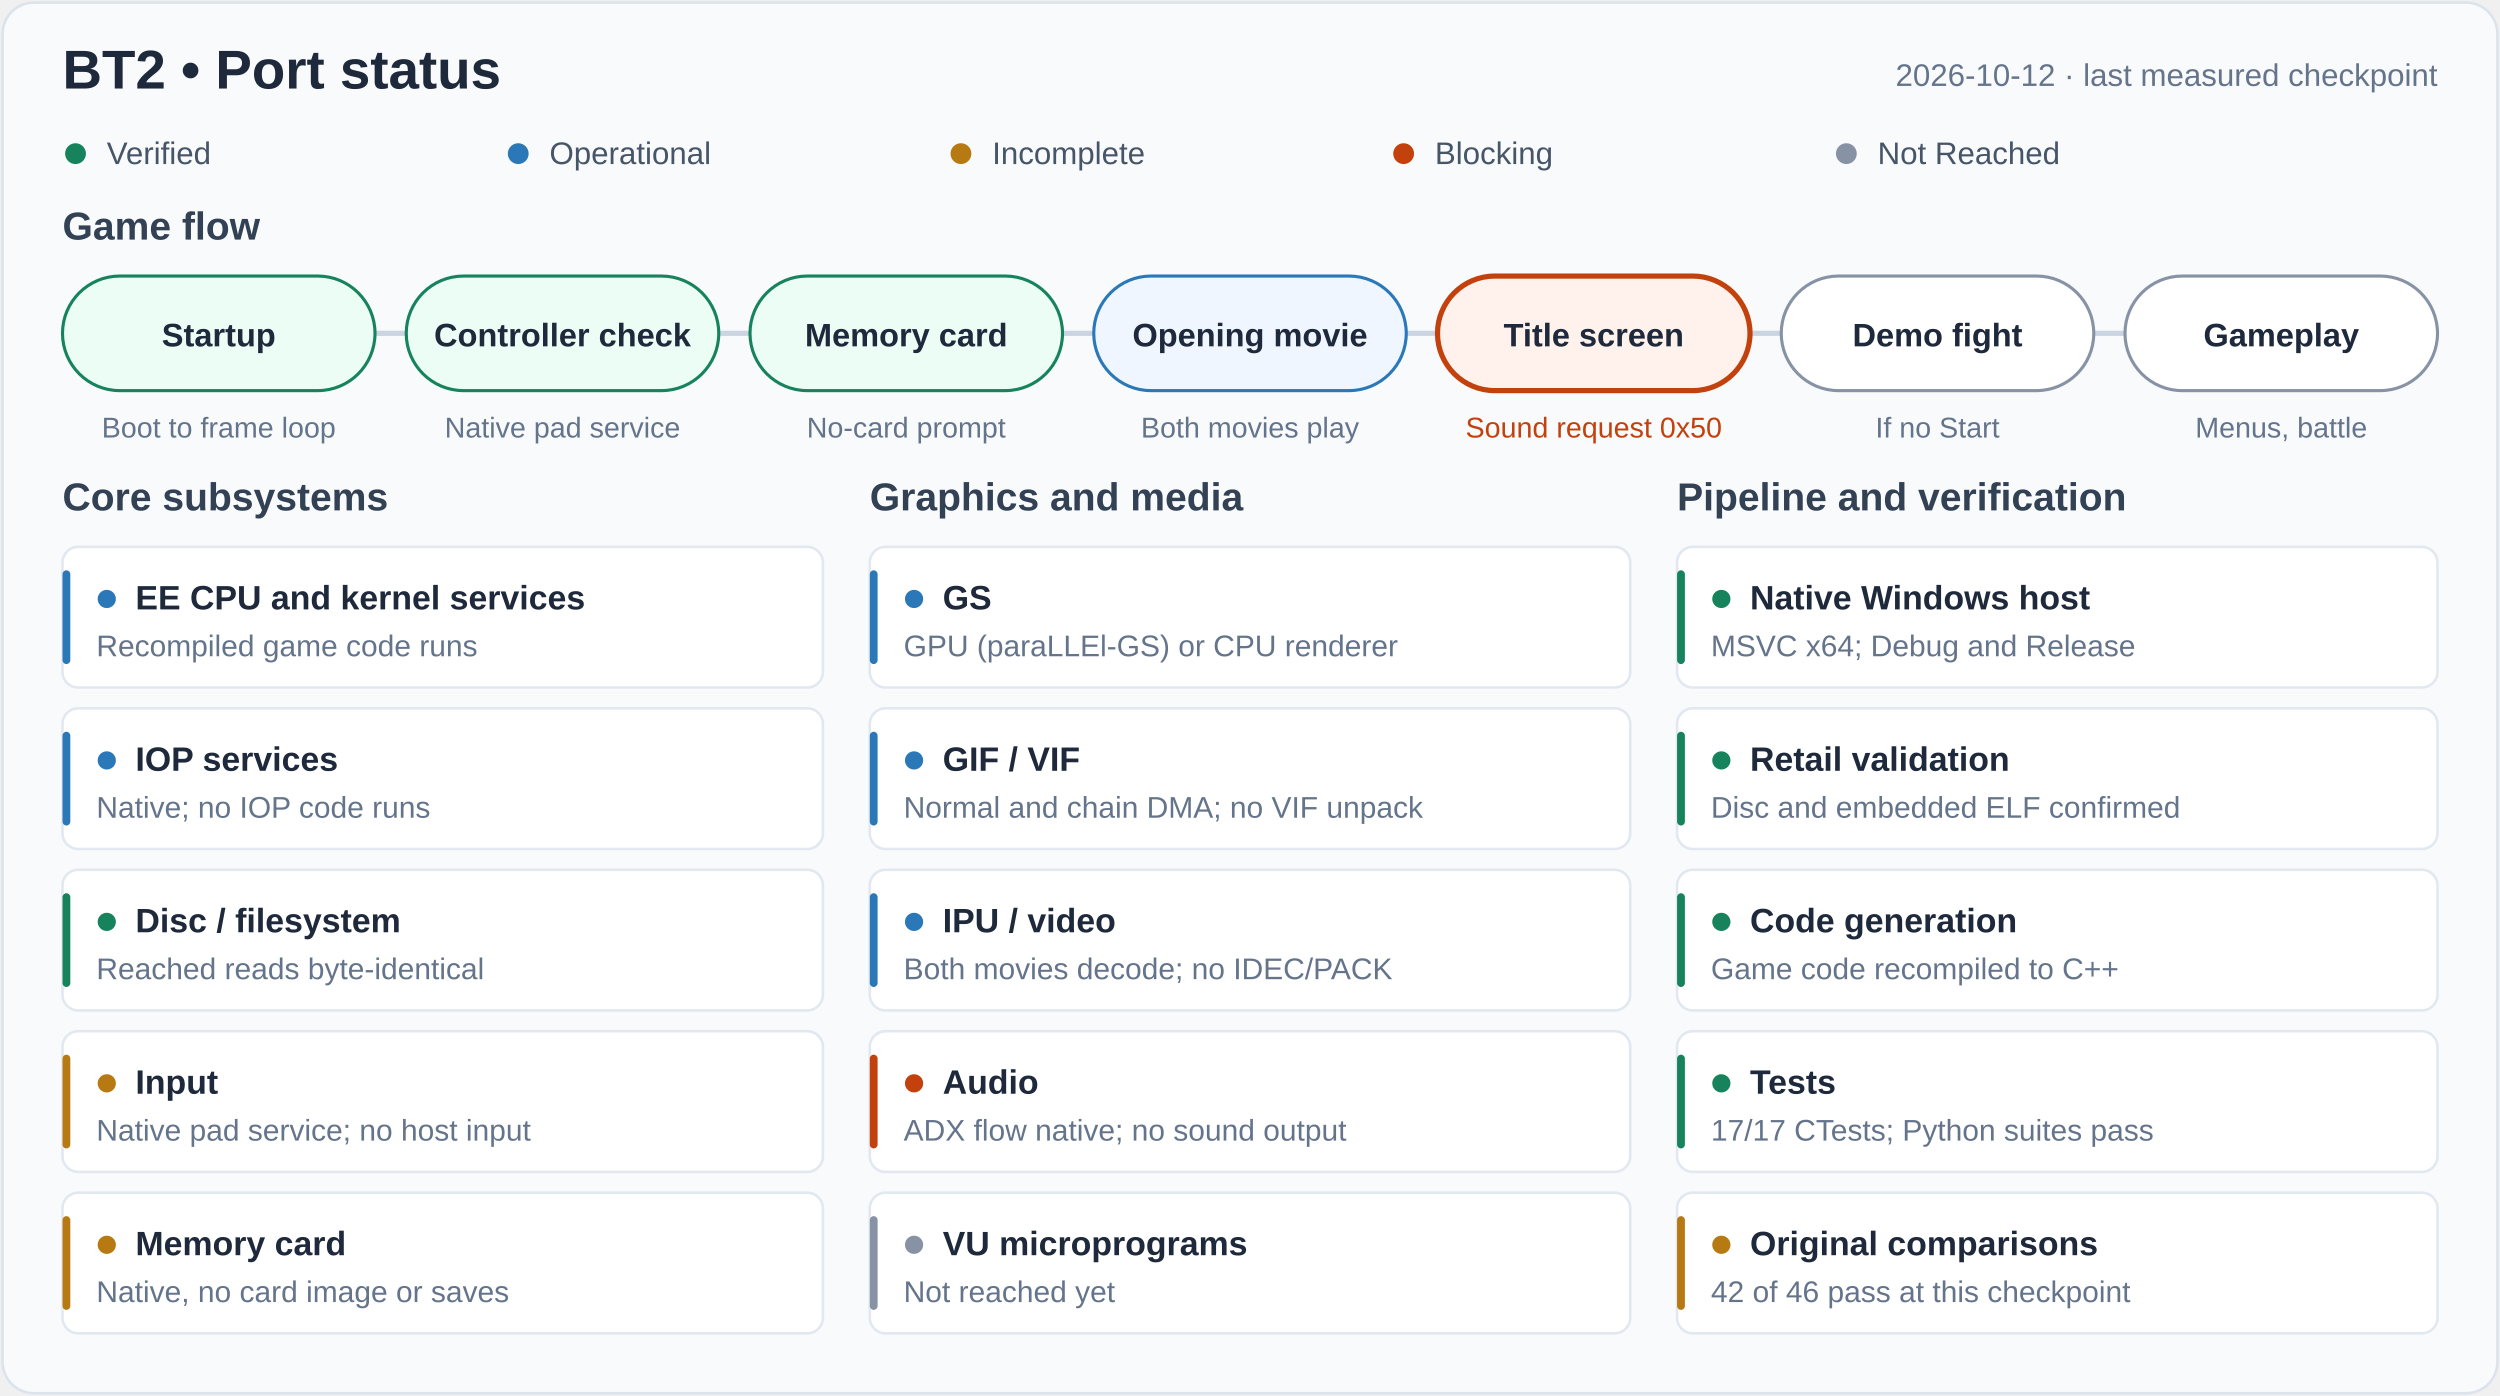
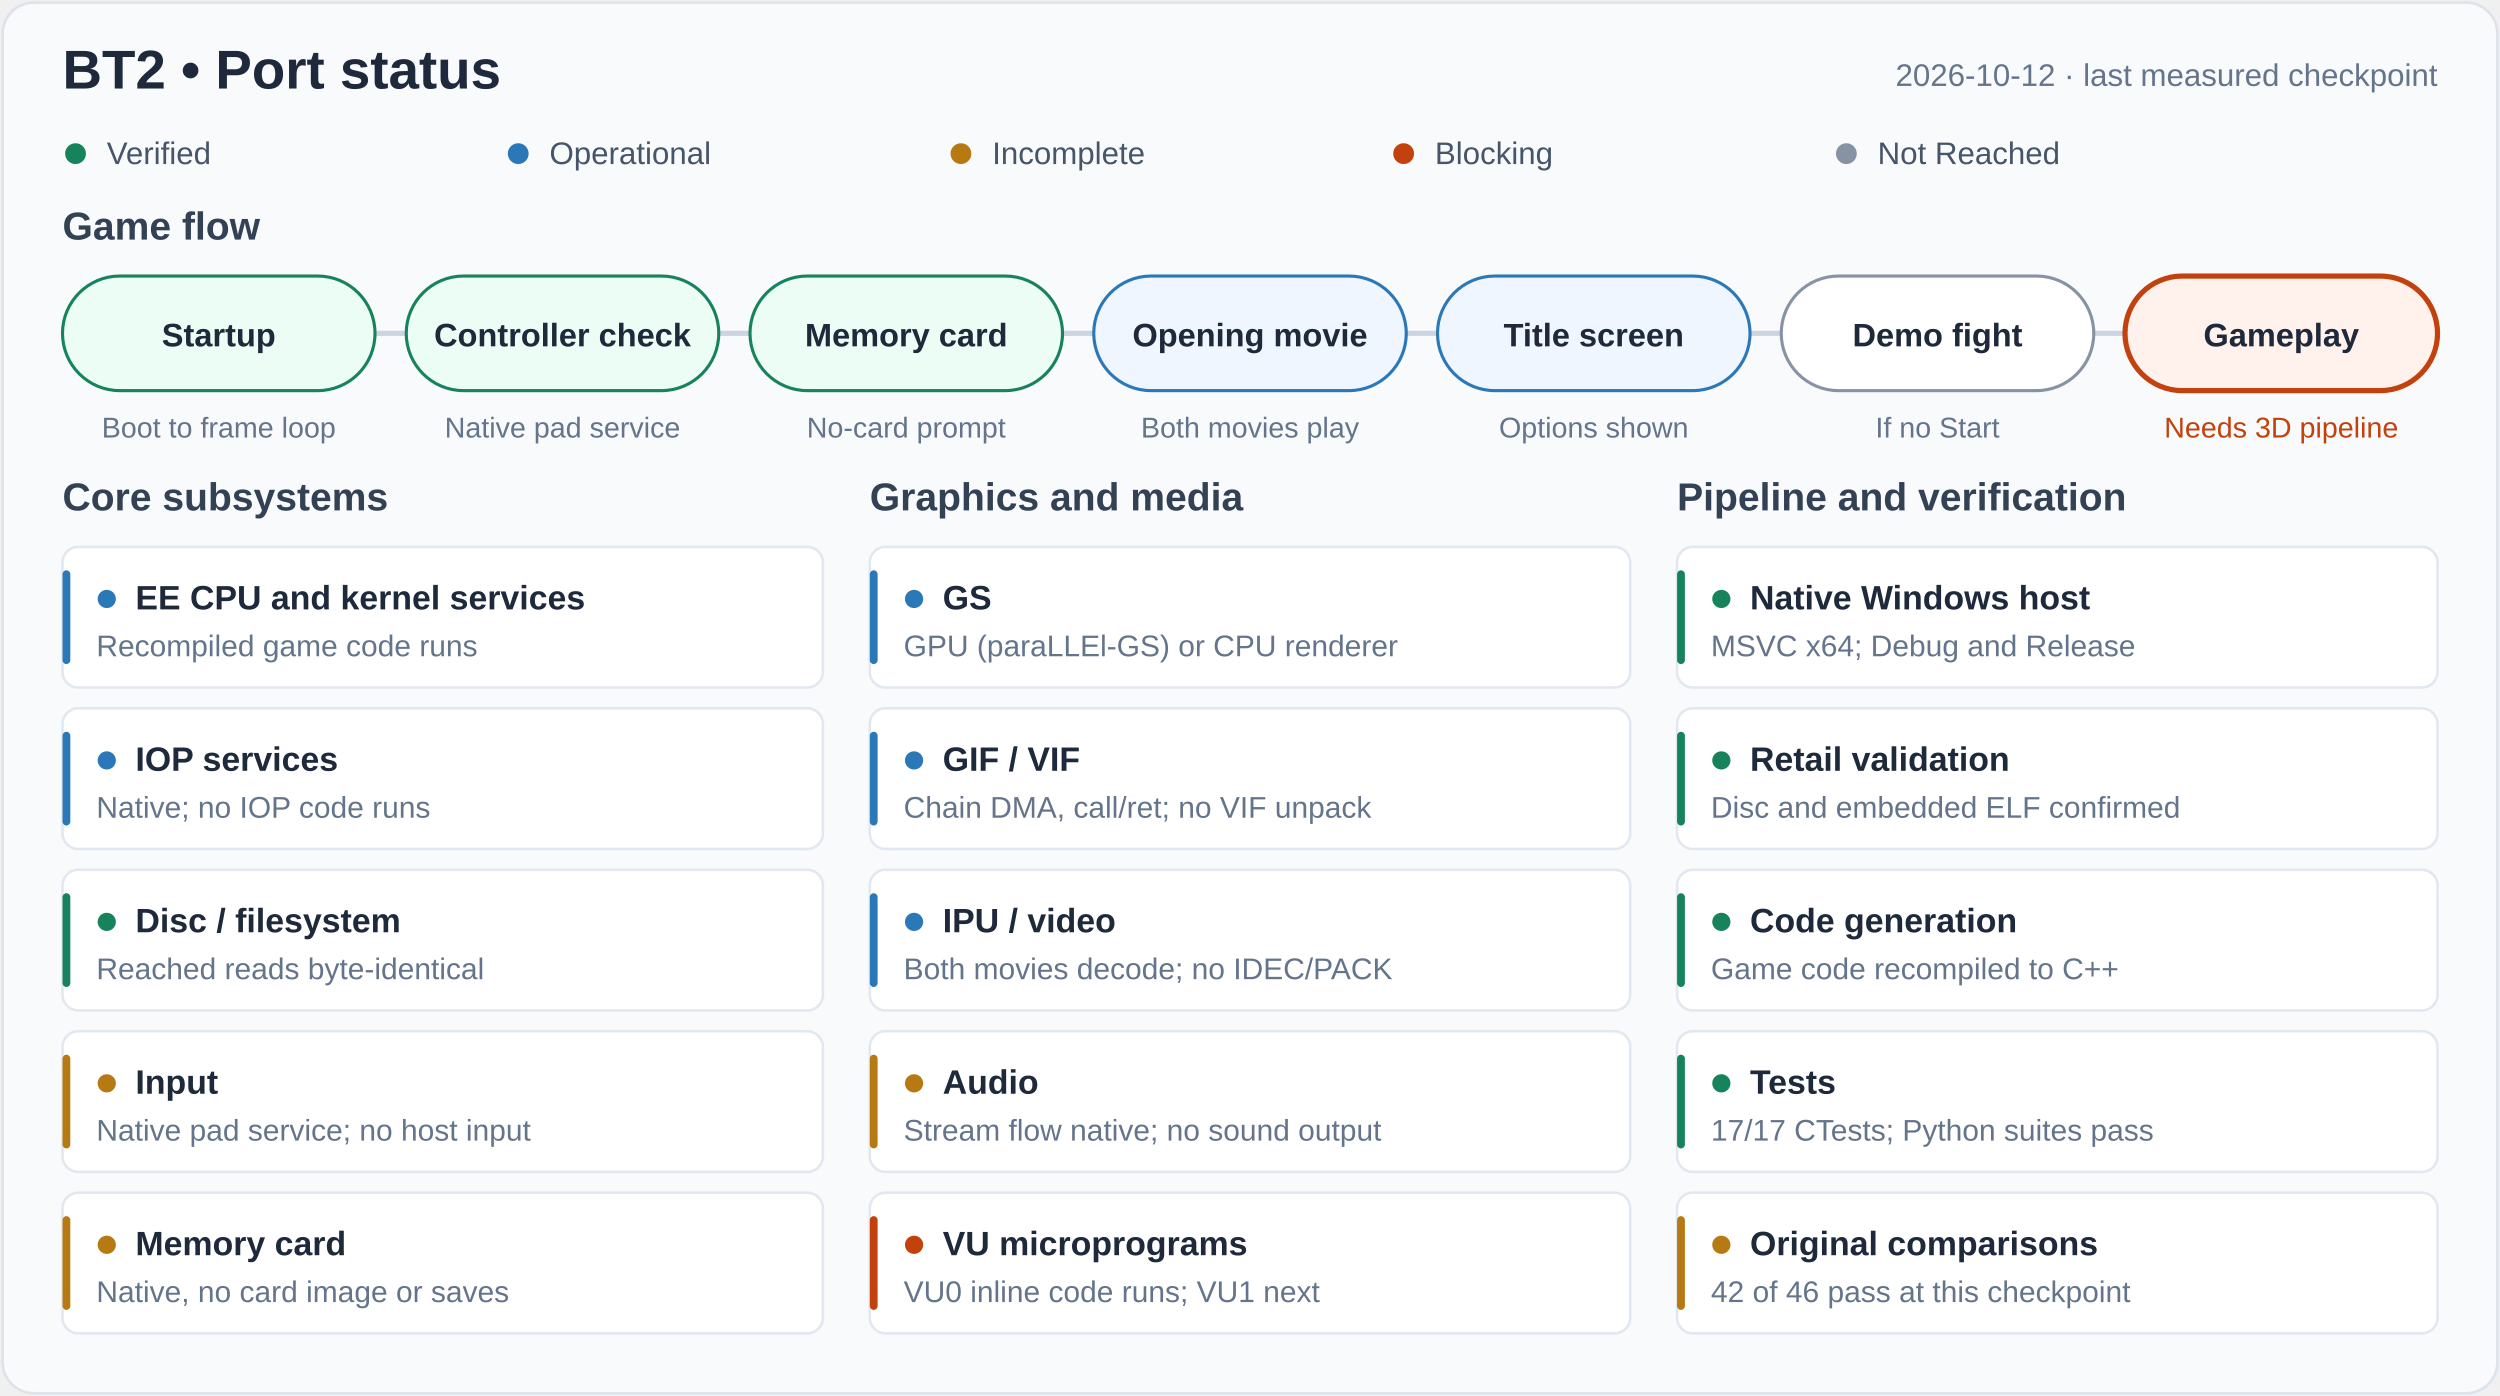
<svg xmlns="http://www.w3.org/2000/svg" width="960" height="536" viewBox="0 0 960 536" role="img" aria-labelledby="title desc">
  <rect x="1" y="1" width="958" height="534" rx="12" fill="#f8fafc" stroke="#dce3eb" />
  <g font-family="Segoe UI,Arial,sans-serif">
    <text x="24" y="34" font-size="21" font-weight="600" fill="#1e293b">BT2 • Port status</text>
    <text x="936" y="33" text-anchor="end" font-size="12" fill="#64748b">2026-10-12 · last measured checkpoint</text>
    <circle cx="29" cy="59" r="4" fill="#16835d" />
    <text x="41" y="63" font-size="12" fill="#475569">Verified</text>
    <circle cx="199" cy="59" r="4" fill="#2b78b8" />
    <text x="211" y="63" font-size="12" fill="#475569">Operational</text>
    <circle cx="369" cy="59" r="4" fill="#b77912" />
    <text x="381" y="63" font-size="12" fill="#475569">Incomplete</text>
    <circle cx="539" cy="59" r="4" fill="#c2410c" />
    <text x="551" y="63" font-size="12" fill="#475569">Blocking</text>
    <circle cx="709" cy="59" r="4" fill="#8793a5" />
    <text x="721" y="63" font-size="12" fill="#475569">Not Reached</text>
    <text x="24" y="92" font-size="15" font-weight="600" fill="#334155">Game flow</text>
    <line x1="84.0" y1="128" x2="876.0" y2="128" stroke="#cbd5e1" stroke-width="2" />
    <g>
      <rect x="24.0" y="106" width="120.0" height="44" rx="22" fill="#ecfdf5" stroke="#16835d" stroke-width="1.2" />
      <text x="84.0" y="133" text-anchor="middle" font-size="12.5" font-weight="600" fill="#1e293b">Startup</text>
      <text x="84.0" y="168" text-anchor="middle" font-size="11" fill="#64748b">Boot to frame loop</text>
    </g>
    <g>
      <rect x="156.0" y="106" width="120.0" height="44" rx="22" fill="#ecfdf5" stroke="#16835d" stroke-width="1.2" />
      <text x="216.0" y="133" text-anchor="middle" font-size="12.5" font-weight="600" fill="#1e293b">Controller check</text>
      <text x="216.0" y="168" text-anchor="middle" font-size="11" fill="#64748b">Native pad service</text>
    </g>
    <g>
      <rect x="288.0" y="106" width="120.0" height="44" rx="22" fill="#ecfdf5" stroke="#16835d" stroke-width="1.2" />
      <text x="348.0" y="133" text-anchor="middle" font-size="12.5" font-weight="600" fill="#1e293b">Memory card</text>
      <text x="348.0" y="168" text-anchor="middle" font-size="11" fill="#64748b">No-card prompt</text>
    </g>
    <g>
      <rect x="420.0" y="106" width="120.0" height="44" rx="22" fill="#eff6ff" stroke="#2b78b8" stroke-width="1.2" />
      <text x="480.0" y="133" text-anchor="middle" font-size="12.5" font-weight="600" fill="#1e293b">Opening movie</text>
      <text x="480.0" y="168" text-anchor="middle" font-size="11" fill="#64748b">Both movies play</text>
    </g>
    <g>
-       <rect x="552.0" y="106" width="120.0" height="44" rx="22" fill="#fff1eb" stroke="#c2410c" stroke-width="2" />
+       <rect x="552.0" y="106" width="120.0" height="44" rx="22" fill="#eff6ff" stroke="#2b78b8" stroke-width="1.2" />
      <text x="612.0" y="133" text-anchor="middle" font-size="12.5" font-weight="600" fill="#1e293b">Title screen</text>
-       <text x="612.0" y="168" text-anchor="middle" font-size="11" fill="#c2410c">Sound request 0x50</text>
+       <text x="612.0" y="168" text-anchor="middle" font-size="11" fill="#64748b">Options shown</text>
    </g>
    <g>
      <rect x="684.0" y="106" width="120.0" height="44" rx="22" fill="#fff" stroke="#8793a5" stroke-width="1.2" />
      <text x="744.0" y="133" text-anchor="middle" font-size="12.5" font-weight="600" fill="#1e293b">Demo fight</text>
      <text x="744.0" y="168" text-anchor="middle" font-size="11" fill="#64748b">If no Start</text>
    </g>
    <g>
-       <rect x="816.0" y="106" width="120.0" height="44" rx="22" fill="#fff" stroke="#8793a5" stroke-width="1.2" />
+       <rect x="816.0" y="106" width="120.0" height="44" rx="22" fill="#fff1eb" stroke="#c2410c" stroke-width="2" />
      <text x="876.0" y="133" text-anchor="middle" font-size="12.5" font-weight="600" fill="#1e293b">Gameplay</text>
-       <text x="876.0" y="168" text-anchor="middle" font-size="11" fill="#64748b">Menus, battle</text>
+       <text x="876.0" y="168" text-anchor="middle" font-size="11" fill="#c2410c">Needs 3D pipeline</text>
    </g>
    <text x="24" y="196" font-size="15" font-weight="600" fill="#334155">Core subsystems</text>
    <g>
      <rect x="24" y="210" width="292" height="54" rx="6" fill="#fff" stroke="#e2e8f0" />
      <rect x="24" y="219" width="3" height="36" rx="1.5" fill="#2b78b8" />
      <circle cx="41" cy="230" r="3.5" fill="#2b78b8" />
      <text x="52" y="234" font-size="13" font-weight="600" fill="#1e293b">EE CPU and kernel services</text>
      <text x="37" y="252" font-size="11.5" fill="#64748b">Recompiled game code runs</text>
    </g>
    <g>
      <rect x="24" y="272" width="292" height="54" rx="6" fill="#fff" stroke="#e2e8f0" />
      <rect x="24" y="281" width="3" height="36" rx="1.5" fill="#2b78b8" />
      <circle cx="41" cy="292" r="3.5" fill="#2b78b8" />
      <text x="52" y="296" font-size="13" font-weight="600" fill="#1e293b">IOP services</text>
      <text x="37" y="314" font-size="11.5" fill="#64748b">Native; no IOP code runs</text>
    </g>
    <g>
      <rect x="24" y="334" width="292" height="54" rx="6" fill="#fff" stroke="#e2e8f0" />
      <rect x="24" y="343" width="3" height="36" rx="1.5" fill="#16835d" />
      <circle cx="41" cy="354" r="3.5" fill="#16835d" />
      <text x="52" y="358" font-size="13" font-weight="600" fill="#1e293b">Disc / filesystem</text>
      <text x="37" y="376" font-size="11.5" fill="#64748b">Reached reads byte-identical</text>
    </g>
    <g>
      <rect x="24" y="396" width="292" height="54" rx="6" fill="#fff" stroke="#e2e8f0" />
      <rect x="24" y="405" width="3" height="36" rx="1.5" fill="#b77912" />
      <circle cx="41" cy="416" r="3.5" fill="#b77912" />
      <text x="52" y="420" font-size="13" font-weight="600" fill="#1e293b">Input</text>
      <text x="37" y="438" font-size="11.5" fill="#64748b">Native pad service; no host input</text>
    </g>
    <g>
      <rect x="24" y="458" width="292" height="54" rx="6" fill="#fff" stroke="#e2e8f0" />
      <rect x="24" y="467" width="3" height="36" rx="1.5" fill="#b77912" />
      <circle cx="41" cy="478" r="3.5" fill="#b77912" />
      <text x="52" y="482" font-size="13" font-weight="600" fill="#1e293b">Memory card</text>
      <text x="37" y="500" font-size="11.5" fill="#64748b">Native, no card image or saves</text>
    </g>
    <text x="334" y="196" font-size="15" font-weight="600" fill="#334155">Graphics and media</text>
    <g>
      <rect x="334" y="210" width="292" height="54" rx="6" fill="#fff" stroke="#e2e8f0" />
      <rect x="334" y="219" width="3" height="36" rx="1.5" fill="#2b78b8" />
      <circle cx="351" cy="230" r="3.5" fill="#2b78b8" />
      <text x="362" y="234" font-size="13" font-weight="600" fill="#1e293b">GS</text>
      <text x="347" y="252" font-size="11.5" fill="#64748b">GPU (paraLLEl-GS) or CPU renderer</text>
    </g>
    <g>
      <rect x="334" y="272" width="292" height="54" rx="6" fill="#fff" stroke="#e2e8f0" />
      <rect x="334" y="281" width="3" height="36" rx="1.5" fill="#2b78b8" />
      <circle cx="351" cy="292" r="3.5" fill="#2b78b8" />
      <text x="362" y="296" font-size="13" font-weight="600" fill="#1e293b">GIF / VIF</text>
-       <text x="347" y="314" font-size="11.5" fill="#64748b">Normal and chain DMA; no VIF unpack</text>
+       <text x="347" y="314" font-size="11.5" fill="#64748b">Chain DMA, call/ret; no VIF unpack</text>
    </g>
    <g>
      <rect x="334" y="334" width="292" height="54" rx="6" fill="#fff" stroke="#e2e8f0" />
      <rect x="334" y="343" width="3" height="36" rx="1.5" fill="#2b78b8" />
      <circle cx="351" cy="354" r="3.5" fill="#2b78b8" />
      <text x="362" y="358" font-size="13" font-weight="600" fill="#1e293b">IPU / video</text>
      <text x="347" y="376" font-size="11.5" fill="#64748b">Both movies decode; no IDEC/PACK</text>
    </g>
    <g>
      <rect x="334" y="396" width="292" height="54" rx="6" fill="#fff" stroke="#e2e8f0" />
-       <rect x="334" y="405" width="3" height="36" rx="1.5" fill="#c2410c" />
-       <circle cx="351" cy="416" r="3.5" fill="#c2410c" />
+       <rect x="334" y="405" width="3" height="36" rx="1.5" fill="#b77912" />
+       <circle cx="351" cy="416" r="3.5" fill="#b77912" />
      <text x="362" y="420" font-size="13" font-weight="600" fill="#1e293b">Audio</text>
-       <text x="347" y="438" font-size="11.5" fill="#64748b">ADX flow native; no sound output</text>
+       <text x="347" y="438" font-size="11.5" fill="#64748b">Stream flow native; no sound output</text>
    </g>
    <g>
      <rect x="334" y="458" width="292" height="54" rx="6" fill="#fff" stroke="#e2e8f0" />
-       <rect x="334" y="467" width="3" height="36" rx="1.5" fill="#8793a5" />
-       <circle cx="351" cy="478" r="3.5" fill="#8793a5" />
+       <rect x="334" y="467" width="3" height="36" rx="1.5" fill="#c2410c" />
+       <circle cx="351" cy="478" r="3.5" fill="#c2410c" />
      <text x="362" y="482" font-size="13" font-weight="600" fill="#1e293b">VU microprograms</text>
-       <text x="347" y="500" font-size="11.5" fill="#64748b">Not reached yet</text>
+       <text x="347" y="500" font-size="11.5" fill="#64748b">VU0 inline code runs; VU1 next</text>
    </g>
    <text x="644" y="196" font-size="15" font-weight="600" fill="#334155">Pipeline and verification</text>
    <g>
      <rect x="644" y="210" width="292" height="54" rx="6" fill="#fff" stroke="#e2e8f0" />
      <rect x="644" y="219" width="3" height="36" rx="1.5" fill="#16835d" />
      <circle cx="661" cy="230" r="3.5" fill="#16835d" />
      <text x="672" y="234" font-size="13" font-weight="600" fill="#1e293b">Native Windows host</text>
      <text x="657" y="252" font-size="11.5" fill="#64748b">MSVC x64; Debug and Release</text>
    </g>
    <g>
      <rect x="644" y="272" width="292" height="54" rx="6" fill="#fff" stroke="#e2e8f0" />
      <rect x="644" y="281" width="3" height="36" rx="1.5" fill="#16835d" />
      <circle cx="661" cy="292" r="3.5" fill="#16835d" />
      <text x="672" y="296" font-size="13" font-weight="600" fill="#1e293b">Retail validation</text>
      <text x="657" y="314" font-size="11.5" fill="#64748b">Disc and embedded ELF confirmed</text>
    </g>
    <g>
      <rect x="644" y="334" width="292" height="54" rx="6" fill="#fff" stroke="#e2e8f0" />
      <rect x="644" y="343" width="3" height="36" rx="1.5" fill="#16835d" />
      <circle cx="661" cy="354" r="3.5" fill="#16835d" />
      <text x="672" y="358" font-size="13" font-weight="600" fill="#1e293b">Code generation</text>
      <text x="657" y="376" font-size="11.5" fill="#64748b">Game code recompiled to C++</text>
    </g>
    <g>
      <rect x="644" y="396" width="292" height="54" rx="6" fill="#fff" stroke="#e2e8f0" />
      <rect x="644" y="405" width="3" height="36" rx="1.5" fill="#16835d" />
      <circle cx="661" cy="416" r="3.5" fill="#16835d" />
      <text x="672" y="420" font-size="13" font-weight="600" fill="#1e293b">Tests</text>
      <text x="657" y="438" font-size="11.5" fill="#64748b">17/17 CTests; Python suites pass</text>
    </g>
    <g>
      <rect x="644" y="458" width="292" height="54" rx="6" fill="#fff" stroke="#e2e8f0" />
      <rect x="644" y="467" width="3" height="36" rx="1.5" fill="#b77912" />
      <circle cx="661" cy="478" r="3.5" fill="#b77912" />
      <text x="672" y="482" font-size="13" font-weight="600" fill="#1e293b">Original comparisons</text>
      <text x="657" y="500" font-size="11.5" fill="#64748b">42 of 46 pass at this checkpoint</text>
    </g>
  </g>
</svg>
